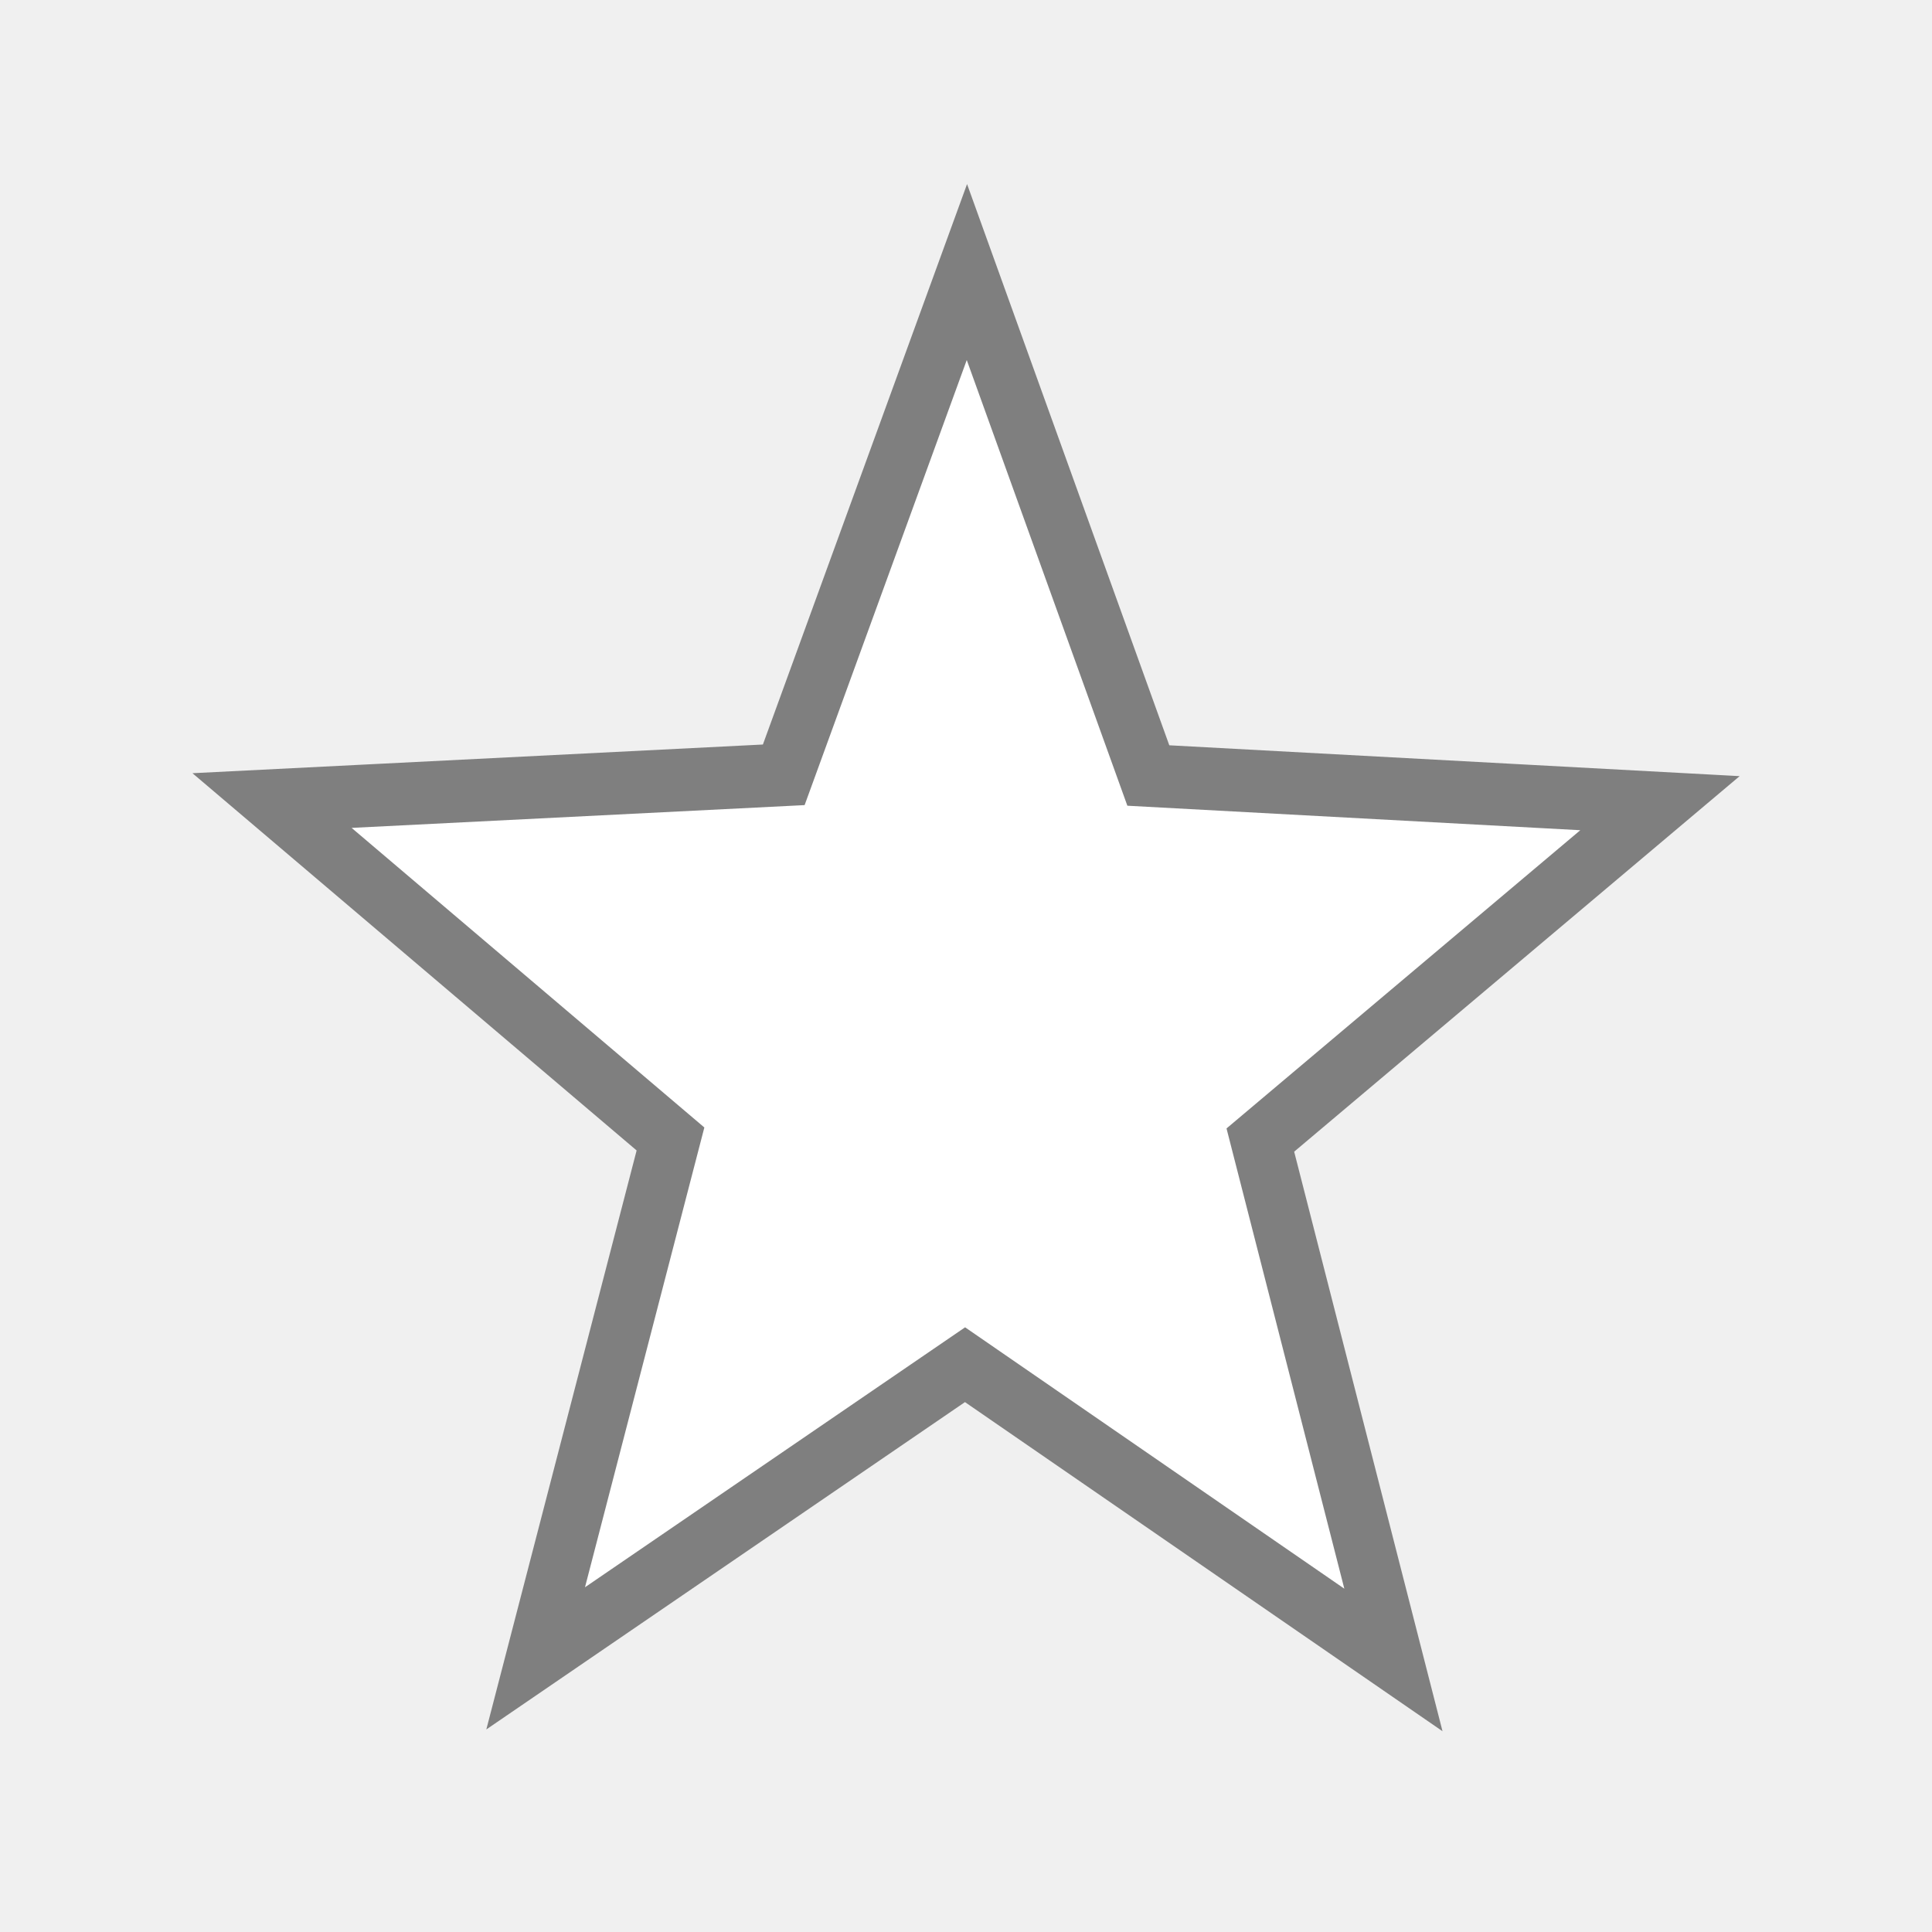
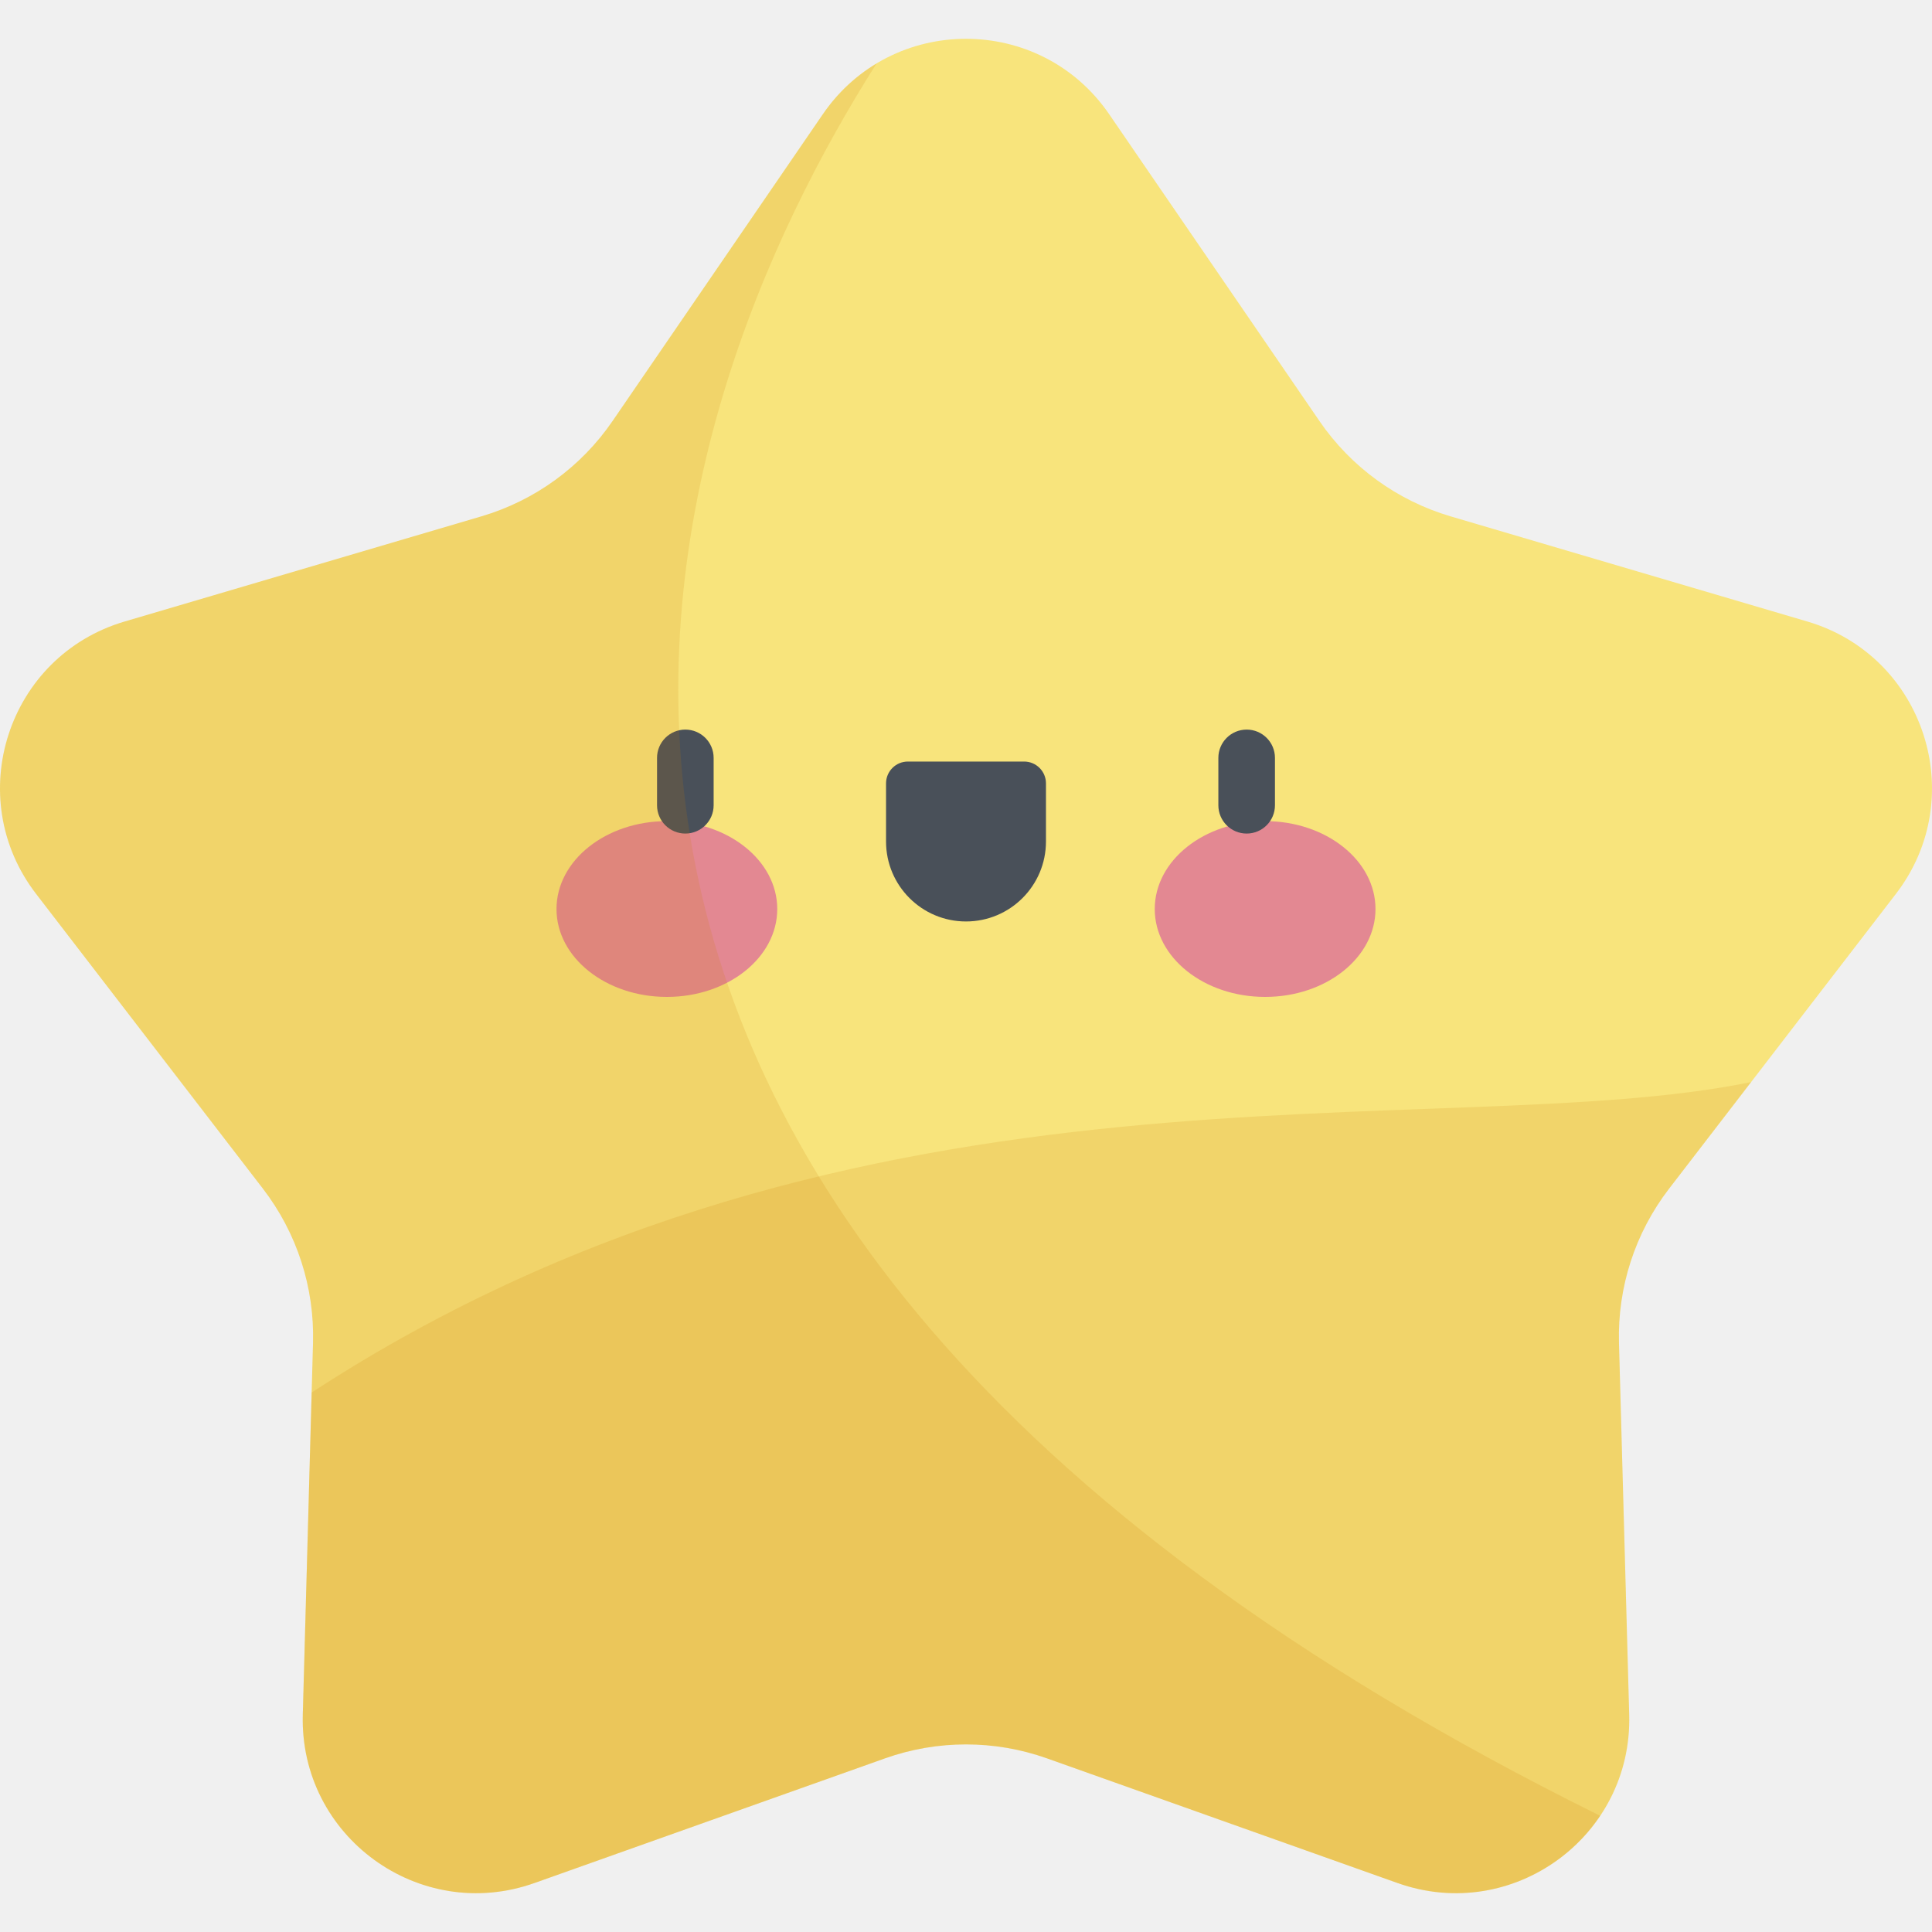
- <svg xmlns="http://www.w3.org/2000/svg" width="64" height="64" id="svg2" version="1.0">
-   <defs id="defs4" />
-   <g id="layer1">
-     <path style="fill:white;fill-opacity:1;stroke:#7f7f7f;stroke-width:2;stroke-miterlimit:4;stroke-dasharray:none;stroke-opacity:1" id="path3651" d="M 46.296,51.906 L 31.916,42.475 L 17.503,51.855 L 22.029,35.264 L 8.654,24.454 L 25.831,23.632 L 31.979,7.572 L 38.069,23.654 L 55.243,24.538 L 41.829,35.299 L 46.296,51.906 z " transform="matrix(0.986858,0,0,1.03704,0.471316,1.159472)" />
+ <svg xmlns="http://www.w3.org/2000/svg" version="1.1" id="Capa_1" x="0px" y="0px" viewBox="0 0 512.001 512.001" style="enable-background:new 0 0 512.001 512.001;" xml:space="preserve">
+   <path style="fill:#F8E47C;" d="M234.528,465.989l-92.881,33.029c-30.456,10.83-62.291-12.299-61.402-44.612l2.71-98.542  c0.405-14.735-4.281-29.159-13.27-40.842L9.571,236.894c-19.712-25.619-7.552-63.043,23.454-72.183l94.556-27.874  c14.139-4.168,26.409-13.083,34.742-25.242l55.729-81.315c18.274-26.664,57.624-26.664,75.898,0l55.729,81.315  c8.333,12.159,20.603,21.074,34.742,25.242l94.556,27.874c31.006,9.14,43.165,46.564,23.454,72.183l-60.114,78.129  c-8.989,11.683-13.676,26.107-13.27,40.842l2.71,98.542c0.889,32.312-30.946,55.442-61.402,44.612l-92.881-33.029  C263.583,461.05,248.417,461.05,234.528,465.989z" />
+   <g>
+     <ellipse style="fill:#E38892;" cx="176.73" cy="240.901" rx="29.25" ry="23.292" />
+     <ellipse style="fill:#E38892;" cx="335.27" cy="240.901" rx="29.25" ry="23.292" />
  </g>
+   <g>
+     <path style="fill:#495059;" d="M181.622,220.903c-4.142,0-7.5-3.358-7.5-7.5v-12.554c0-4.142,3.358-7.5,7.5-7.5s7.5,3.358,7.5,7.5   v12.554C189.122,217.545,185.764,220.903,181.622,220.903z" />
+     <path style="fill:#495059;" d="M256,244.199L256,244.199c-11.703,0-21.19-9.487-21.19-21.19v-15.406   c0-3.195,2.59-5.785,5.785-5.785h30.812c3.195,0,5.785,2.59,5.785,5.785v15.406C277.19,234.712,267.703,244.199,256,244.199z" />
+     <path style="fill:#495059;" d="M330.378,220.903c-4.142,0-7.5-3.358-7.5-7.5v-12.554c0-4.142,3.358-7.5,7.5-7.5s7.5,3.358,7.5,7.5   v12.554C337.878,217.545,334.52,220.903,330.378,220.903z" />
+   </g>
+   <g>
+     <path style="opacity:0.15;fill:#C97B00;enable-background:new    ;" d="M464.06,286.761   c-82.854,16.931-235.911-12.638-381.468,82.271l-2.348,85.374c-0.889,32.312,30.946,55.442,61.402,44.611l92.881-33.029   c13.889-4.939,29.055-4.939,42.944,0l92.881,33.029c30.456,10.83,62.291-12.299,61.402-44.611l-2.71-98.542   c-0.405-14.735,4.281-29.159,13.27-40.842L464.06,286.761z" />
+     <path style="opacity:0.15;fill:#C97B00;enable-background:new    ;" d="M232.306,16.814c-5.442,3.266-10.335,7.749-14.254,13.467   l-55.729,81.315c-8.333,12.159-20.603,21.074-34.742,25.242l-94.557,27.873c-31.005,9.14-43.165,46.564-23.454,72.183   l60.114,78.129c8.989,11.683,13.676,26.107,13.27,40.842l-2.71,98.542c-0.889,32.312,30.946,55.442,61.402,44.611l92.881-33.029   c13.889-4.939,29.055-4.939,42.944,0l92.881,33.029c20.958,7.453,42.568-1.176,53.719-17.812   C94.032,317.922,174.934,107.147,232.306,16.814z" />
+   </g>
+   <g>
+ </g>
+   <g>
+ </g>
+   <g>
+ </g>
+   <g>
+ </g>
+   <g>
+ </g>
+   <g>
+ </g>
+   <g>
+ </g>
+   <g>
+ </g>
+   <g>
+ </g>
+   <g>
+ </g>
+   <g>
+ </g>
+   <g>
+ </g>
+   <g>
+ </g>
+   <g>
+ </g>
+   <g>
+ </g>
</svg>
